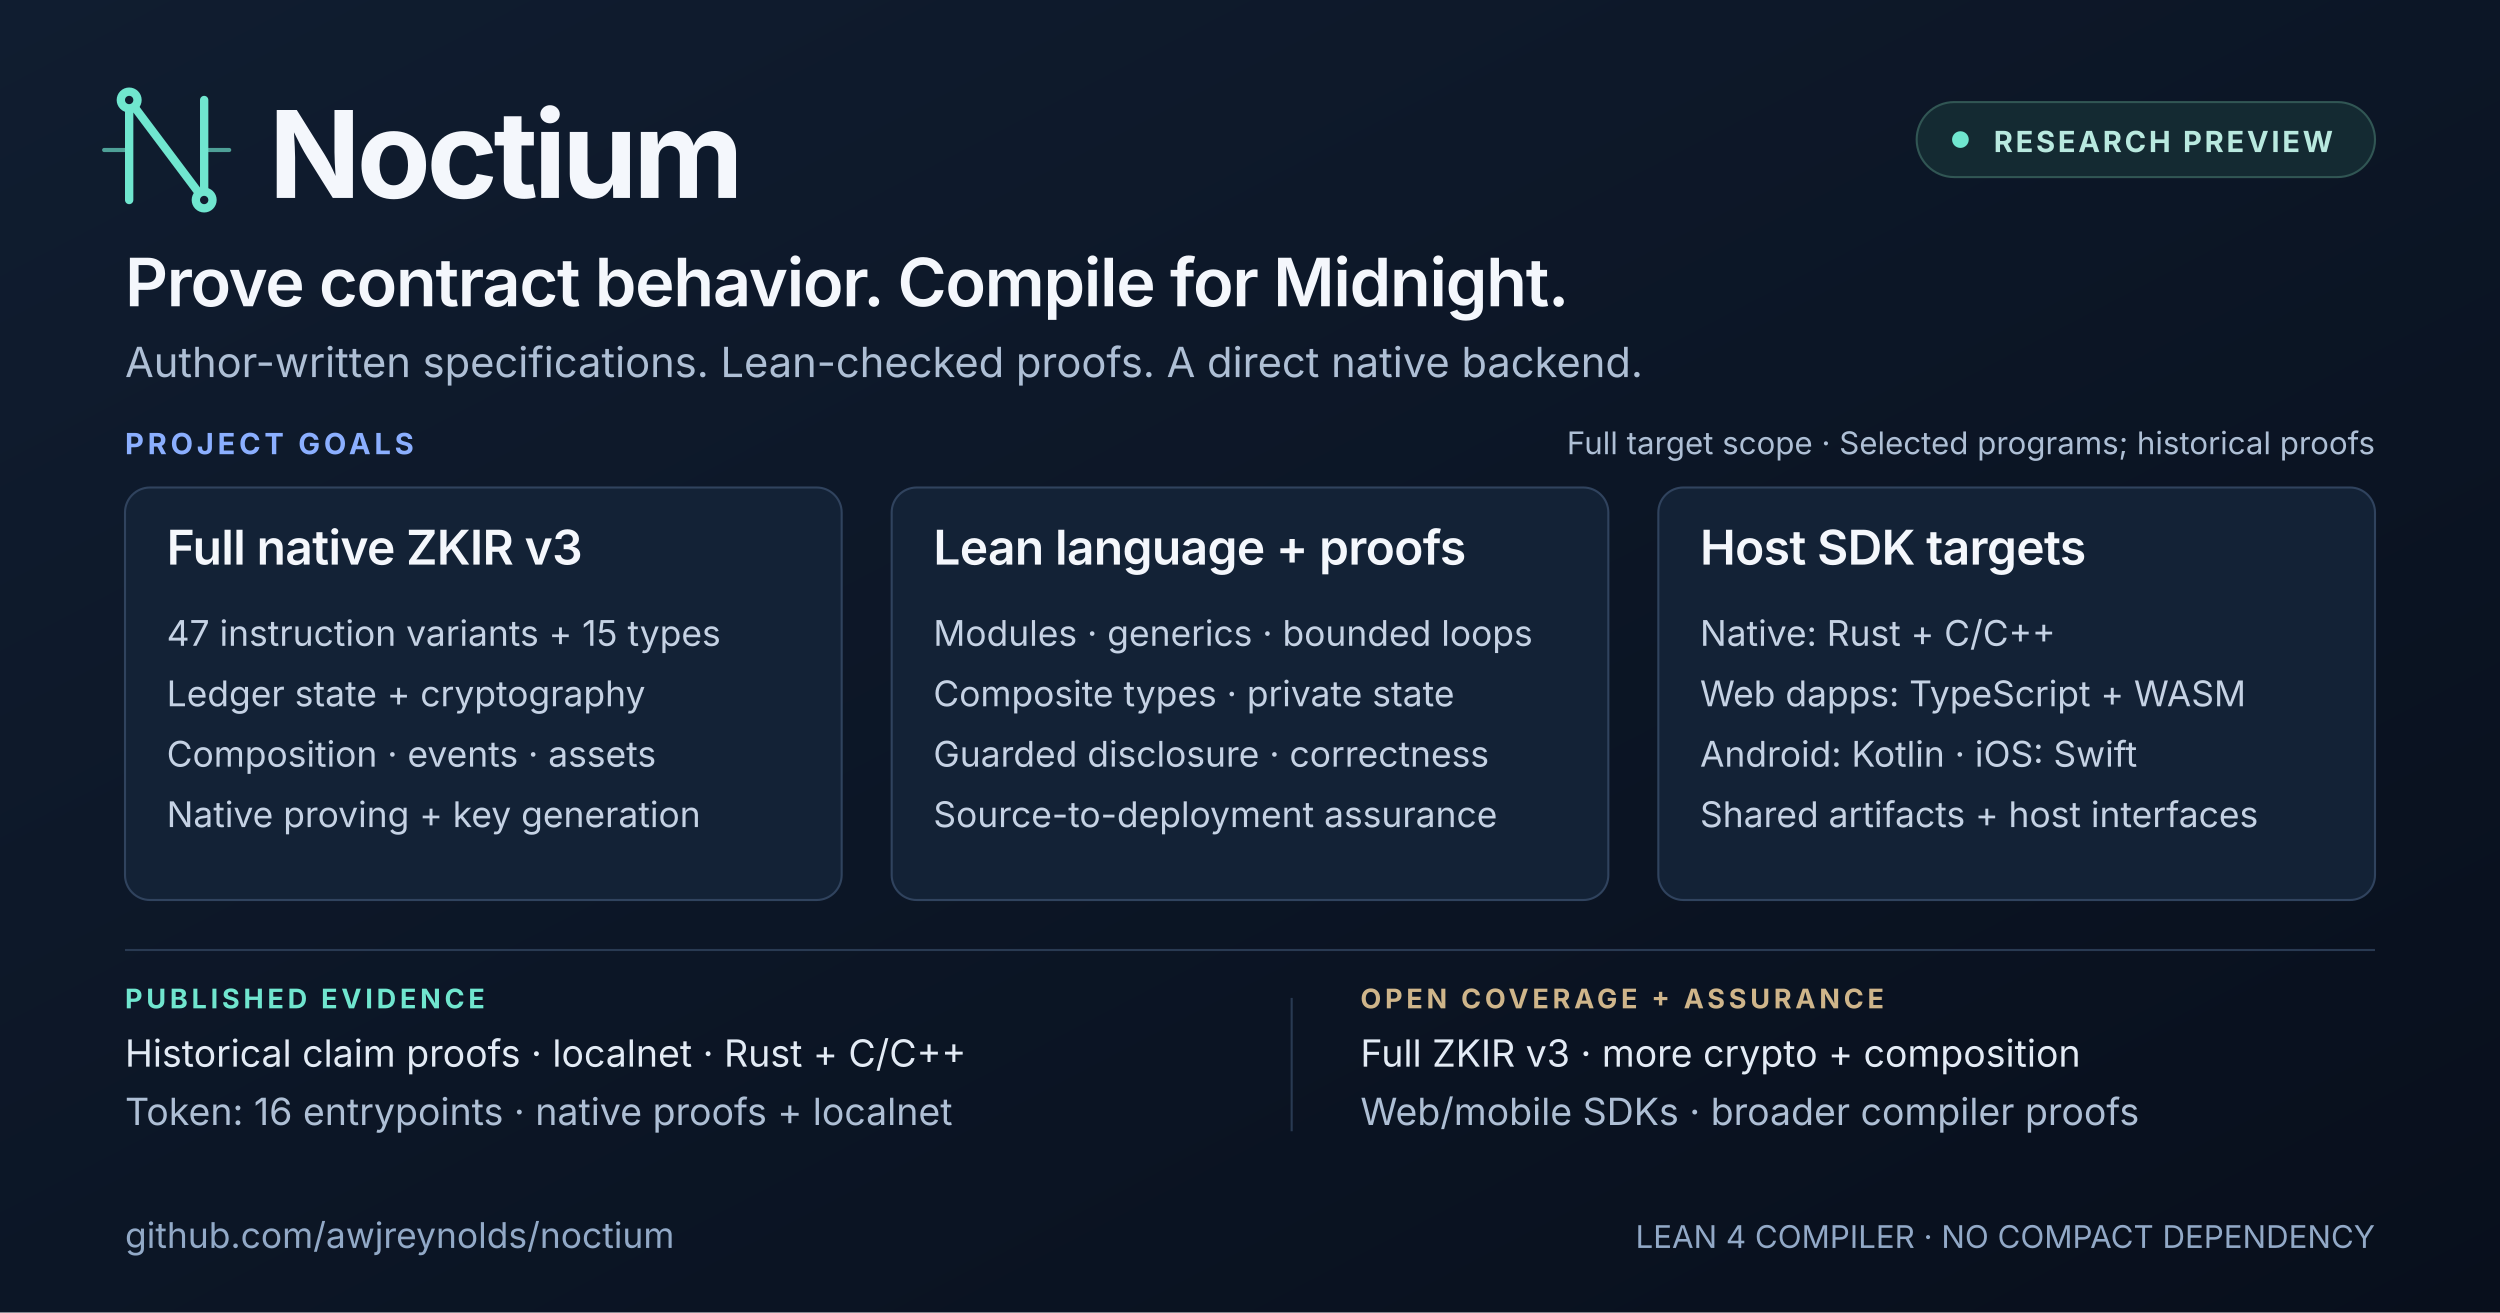
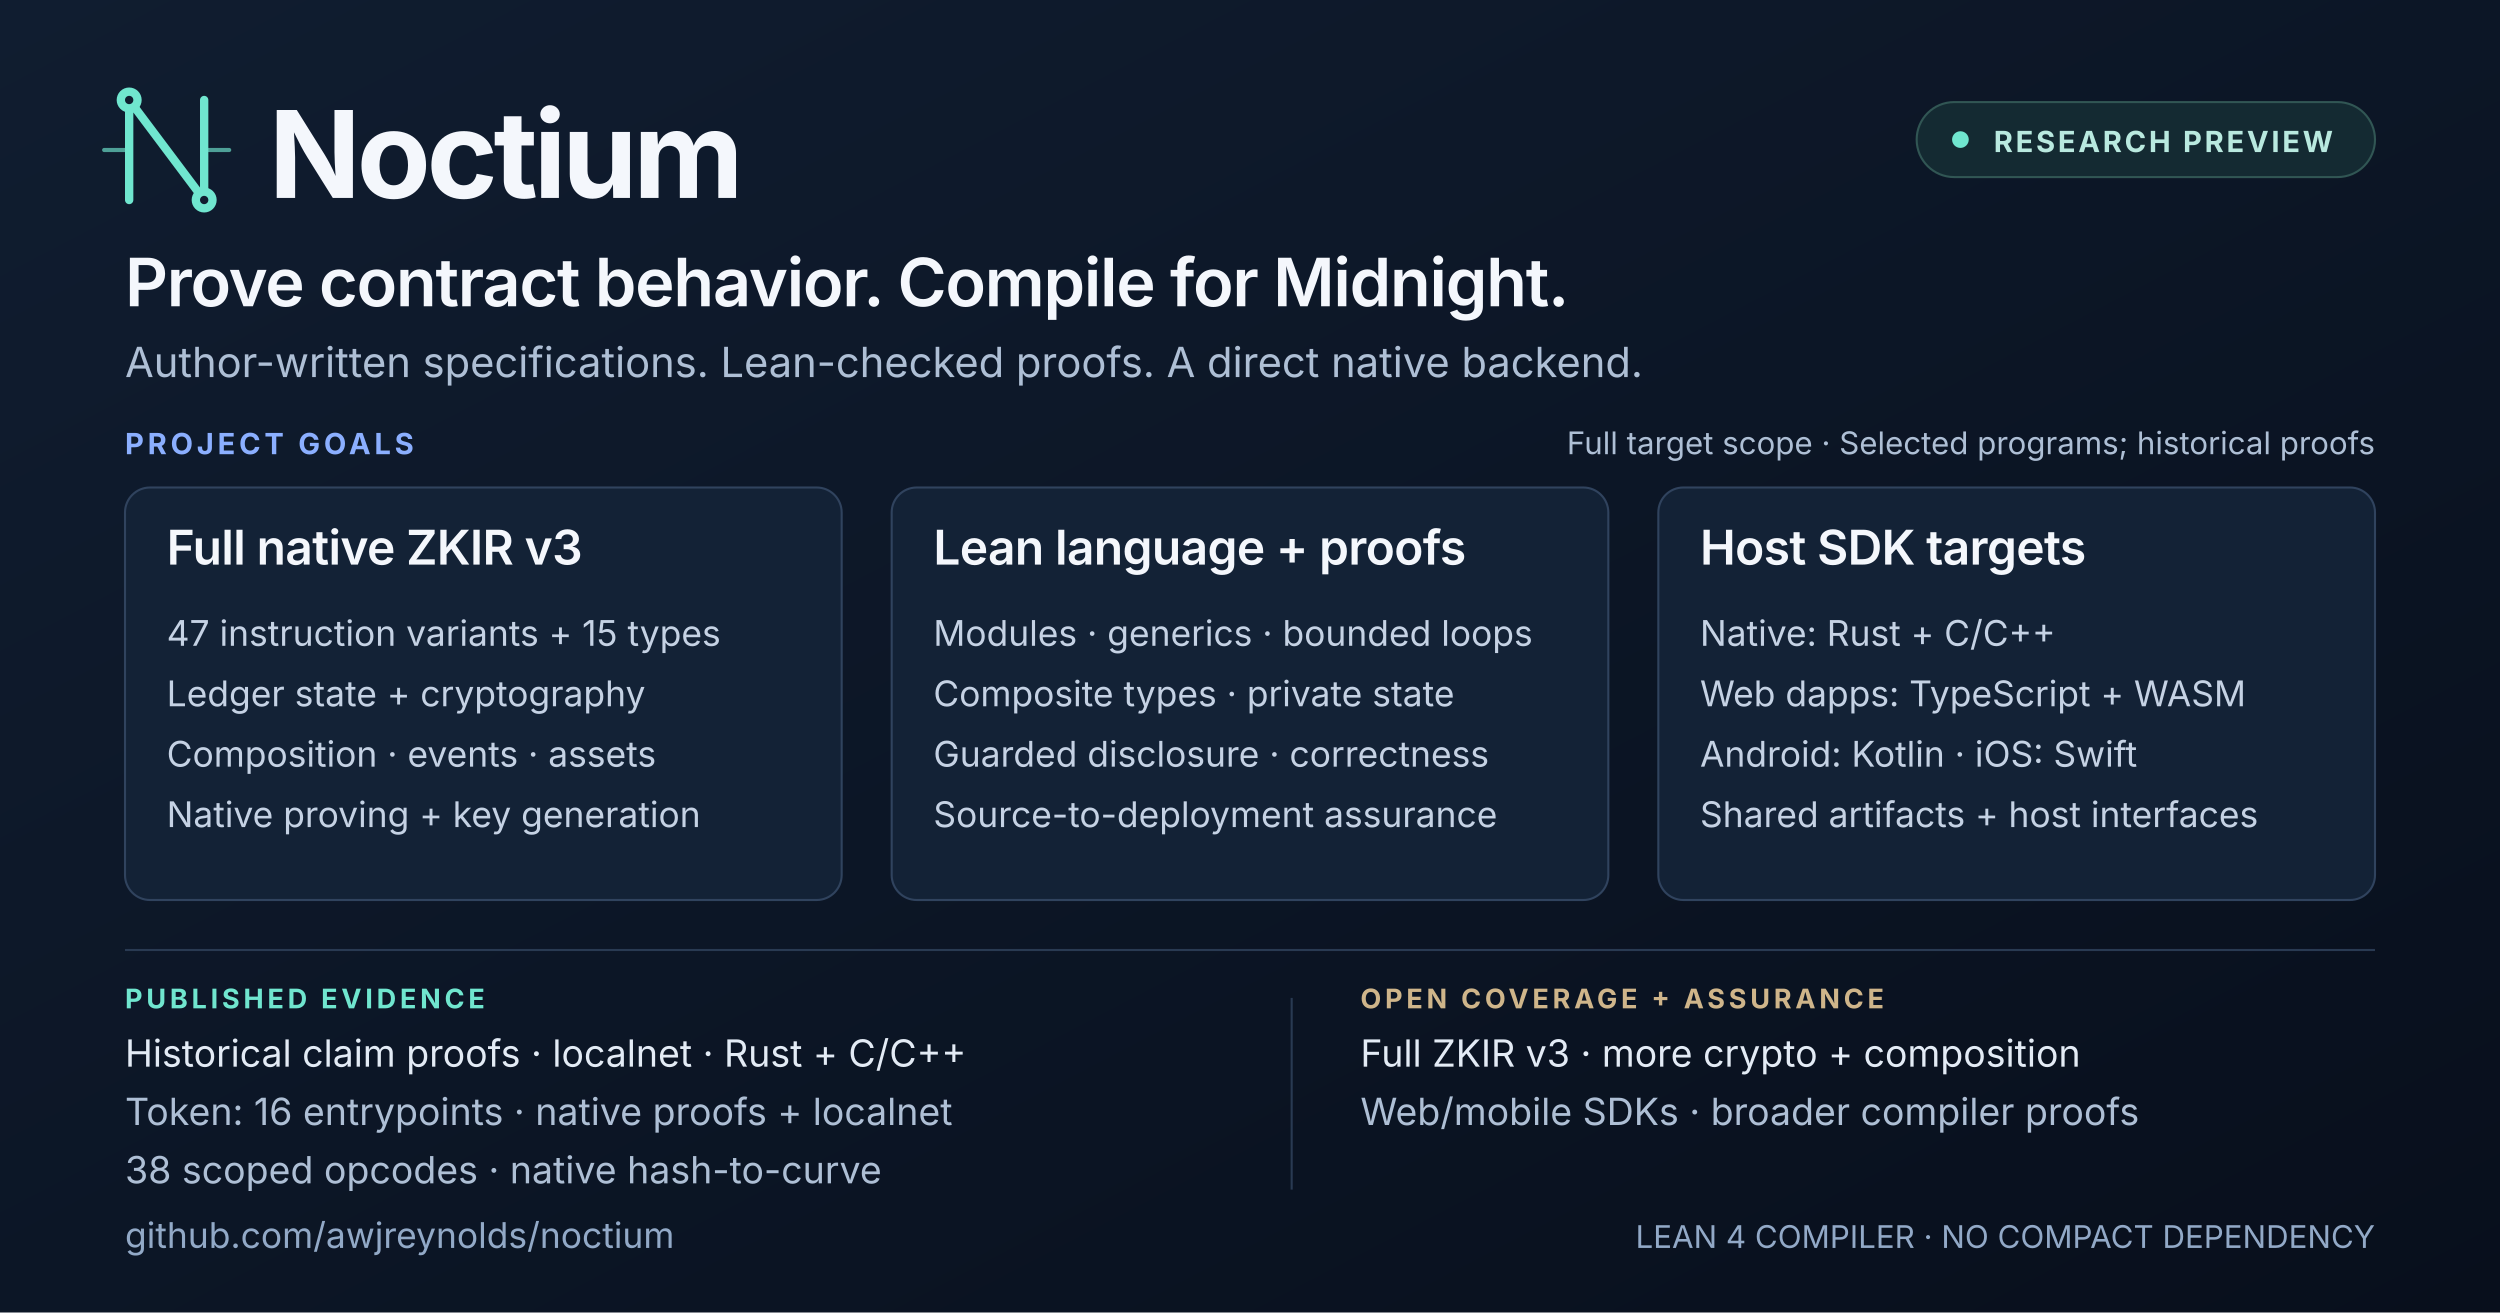
<svg xmlns="http://www.w3.org/2000/svg" width="1200" height="630" viewBox="0 0 1200 630" role="img" aria-labelledby="title description">
  <defs>
    <linearGradient id="background" x1="0" y1="0" x2="1" y2="1">
      <stop offset="0" stop-color="#101D30" />
      <stop offset="1" stop-color="#080F1C" />
    </linearGradient>
    <linearGradient id="accent" x1="0" y1="0" x2="1" y2="0">
      <stop offset="0" stop-color="#70E6CF" />
      <stop offset="1" stop-color="#8BAFFF" />
    </linearGradient>
  </defs>
  <rect width="1200" height="630" fill="url(#background)" />
  <path d="M0 2H1200" stroke="url(#accent)" stroke-width="4" />
  <g stroke="#70E6CF" stroke-width="4" fill="none" stroke-linecap="round" stroke-linejoin="round">
    <path d="M62 96V48L98 96V48" />
    <path d="M50 72H62M98 72H110" stroke-width="2" opacity="0.65" />
    <circle cx="62" cy="48" r="4" fill="#101D30" />
    <circle cx="98" cy="96" r="4" fill="#101D30" />
  </g>
  <g font-family="Inter, Arial, Helvetica, sans-serif">
    <text x="129" y="95" fill="#F4F7FC" font-size="58" font-weight="700" letter-spacing="-2">Noctium</text>
    <rect x="920" y="49" width="220" height="36" rx="18" fill="#142A32" stroke="#315654" />
    <circle cx="941" cy="67" r="4" fill="#70E6CF" />
    <text x="957" y="73" fill="#B9E9DF" font-size="14" font-weight="700" letter-spacing="1.3">RESEARCH PREVIEW</text>
    <text x="60" y="147" fill="#F4F7FC" font-size="32" font-weight="600" letter-spacing="-0.6">Prove contract behavior. Compile for Midnight.</text>
    <text x="60" y="181" fill="#AEBFD5" font-size="20">Author-written specifications. Lean-checked proofs. A direct native backend.</text>
    <text x="60" y="218" fill="#8BAFFF" font-size="14" font-weight="700" letter-spacing="1.8">PROJECT GOALS</text>
    <text x="1140" y="218" fill="#AEBFD5" font-size="15" text-anchor="end">Full target scope · Selected programs; historical proofs</text>
    <g fill="#132236" stroke="#30435E">
      <rect x="60" y="234" width="344" height="198" rx="12" />
      <rect x="428" y="234" width="344" height="198" rx="12" />
      <rect x="796" y="234" width="344" height="198" rx="12" />
    </g>
    <g fill="#F4F7FC" font-size="23" font-weight="600" letter-spacing="-0.3">
      <text x="80" y="271">Full native ZKIR v3</text>
      <text x="448" y="271">Lean language + proofs</text>
      <text x="816" y="271">Host SDK targets</text>
    </g>
    <g fill="#C5D2E4" font-size="17">
      <text x="80" y="310">47 instruction variants + 15 types</text>
      <text x="80" y="339">Ledger state + cryptography</text>
      <text x="80" y="368">Composition · events · assets</text>
      <text x="80" y="397">Native proving + key generation</text>
      <text x="448" y="310">Modules · generics · bounded loops</text>
      <text x="448" y="339">Composite types · private state</text>
      <text x="448" y="368">Guarded disclosure · correctness</text>
      <text x="448" y="397">Source-to-deployment assurance</text>
      <text x="816" y="310">Native: Rust + C/C++</text>
      <text x="816" y="339">Web dapps: TypeScript + WASM</text>
      <text x="816" y="368">Android: Kotlin · iOS: Swift</text>
      <text x="816" y="397">Shared artifacts + host interfaces</text>
    </g>
    <path d="M60 456H1140" stroke="#293A52" />
    <text x="60" y="484" fill="#70E6CF" font-size="13" font-weight="700" letter-spacing="1.8">PUBLISHED EVIDENCE</text>
    <text x="60" y="512" fill="#E3EBF5" font-size="18">Historical claim proofs · localnet · Rust + C/C++</text>
    <text x="60" y="540" fill="#AEBFD5" font-size="18">Token: 16 entrypoints · native proofs + localnet</text>
-     <path d="M620 479V543" stroke="#293A52" />
+     <text x="60" y="568" fill="#AEBFD5" font-size="18">38 scoped opcodes · native hash-to-curve</text>
+     <path d="M620 479V571" stroke="#293A52" />
    <text x="653" y="484" fill="#CFB58A" font-size="13" font-weight="700" letter-spacing="1.8">OPEN COVERAGE + ASSURANCE</text>
    <text x="653" y="512" fill="#E3EBF5" font-size="18">Full ZKIR v3 · more crypto + composition</text>
    <text x="653" y="540" fill="#AEBFD5" font-size="18">Web/mobile SDKs · broader compiler proofs</text>
    <text x="60" y="599" fill="#92A9C7" font-size="17">github.com/awjreynolds/noctium</text>
    <text x="1140" y="599" fill="#92A9C7" font-size="15" text-anchor="end">LEAN 4 COMPILER · NO COMPACT DEPENDENCY</text>
  </g>
</svg>
